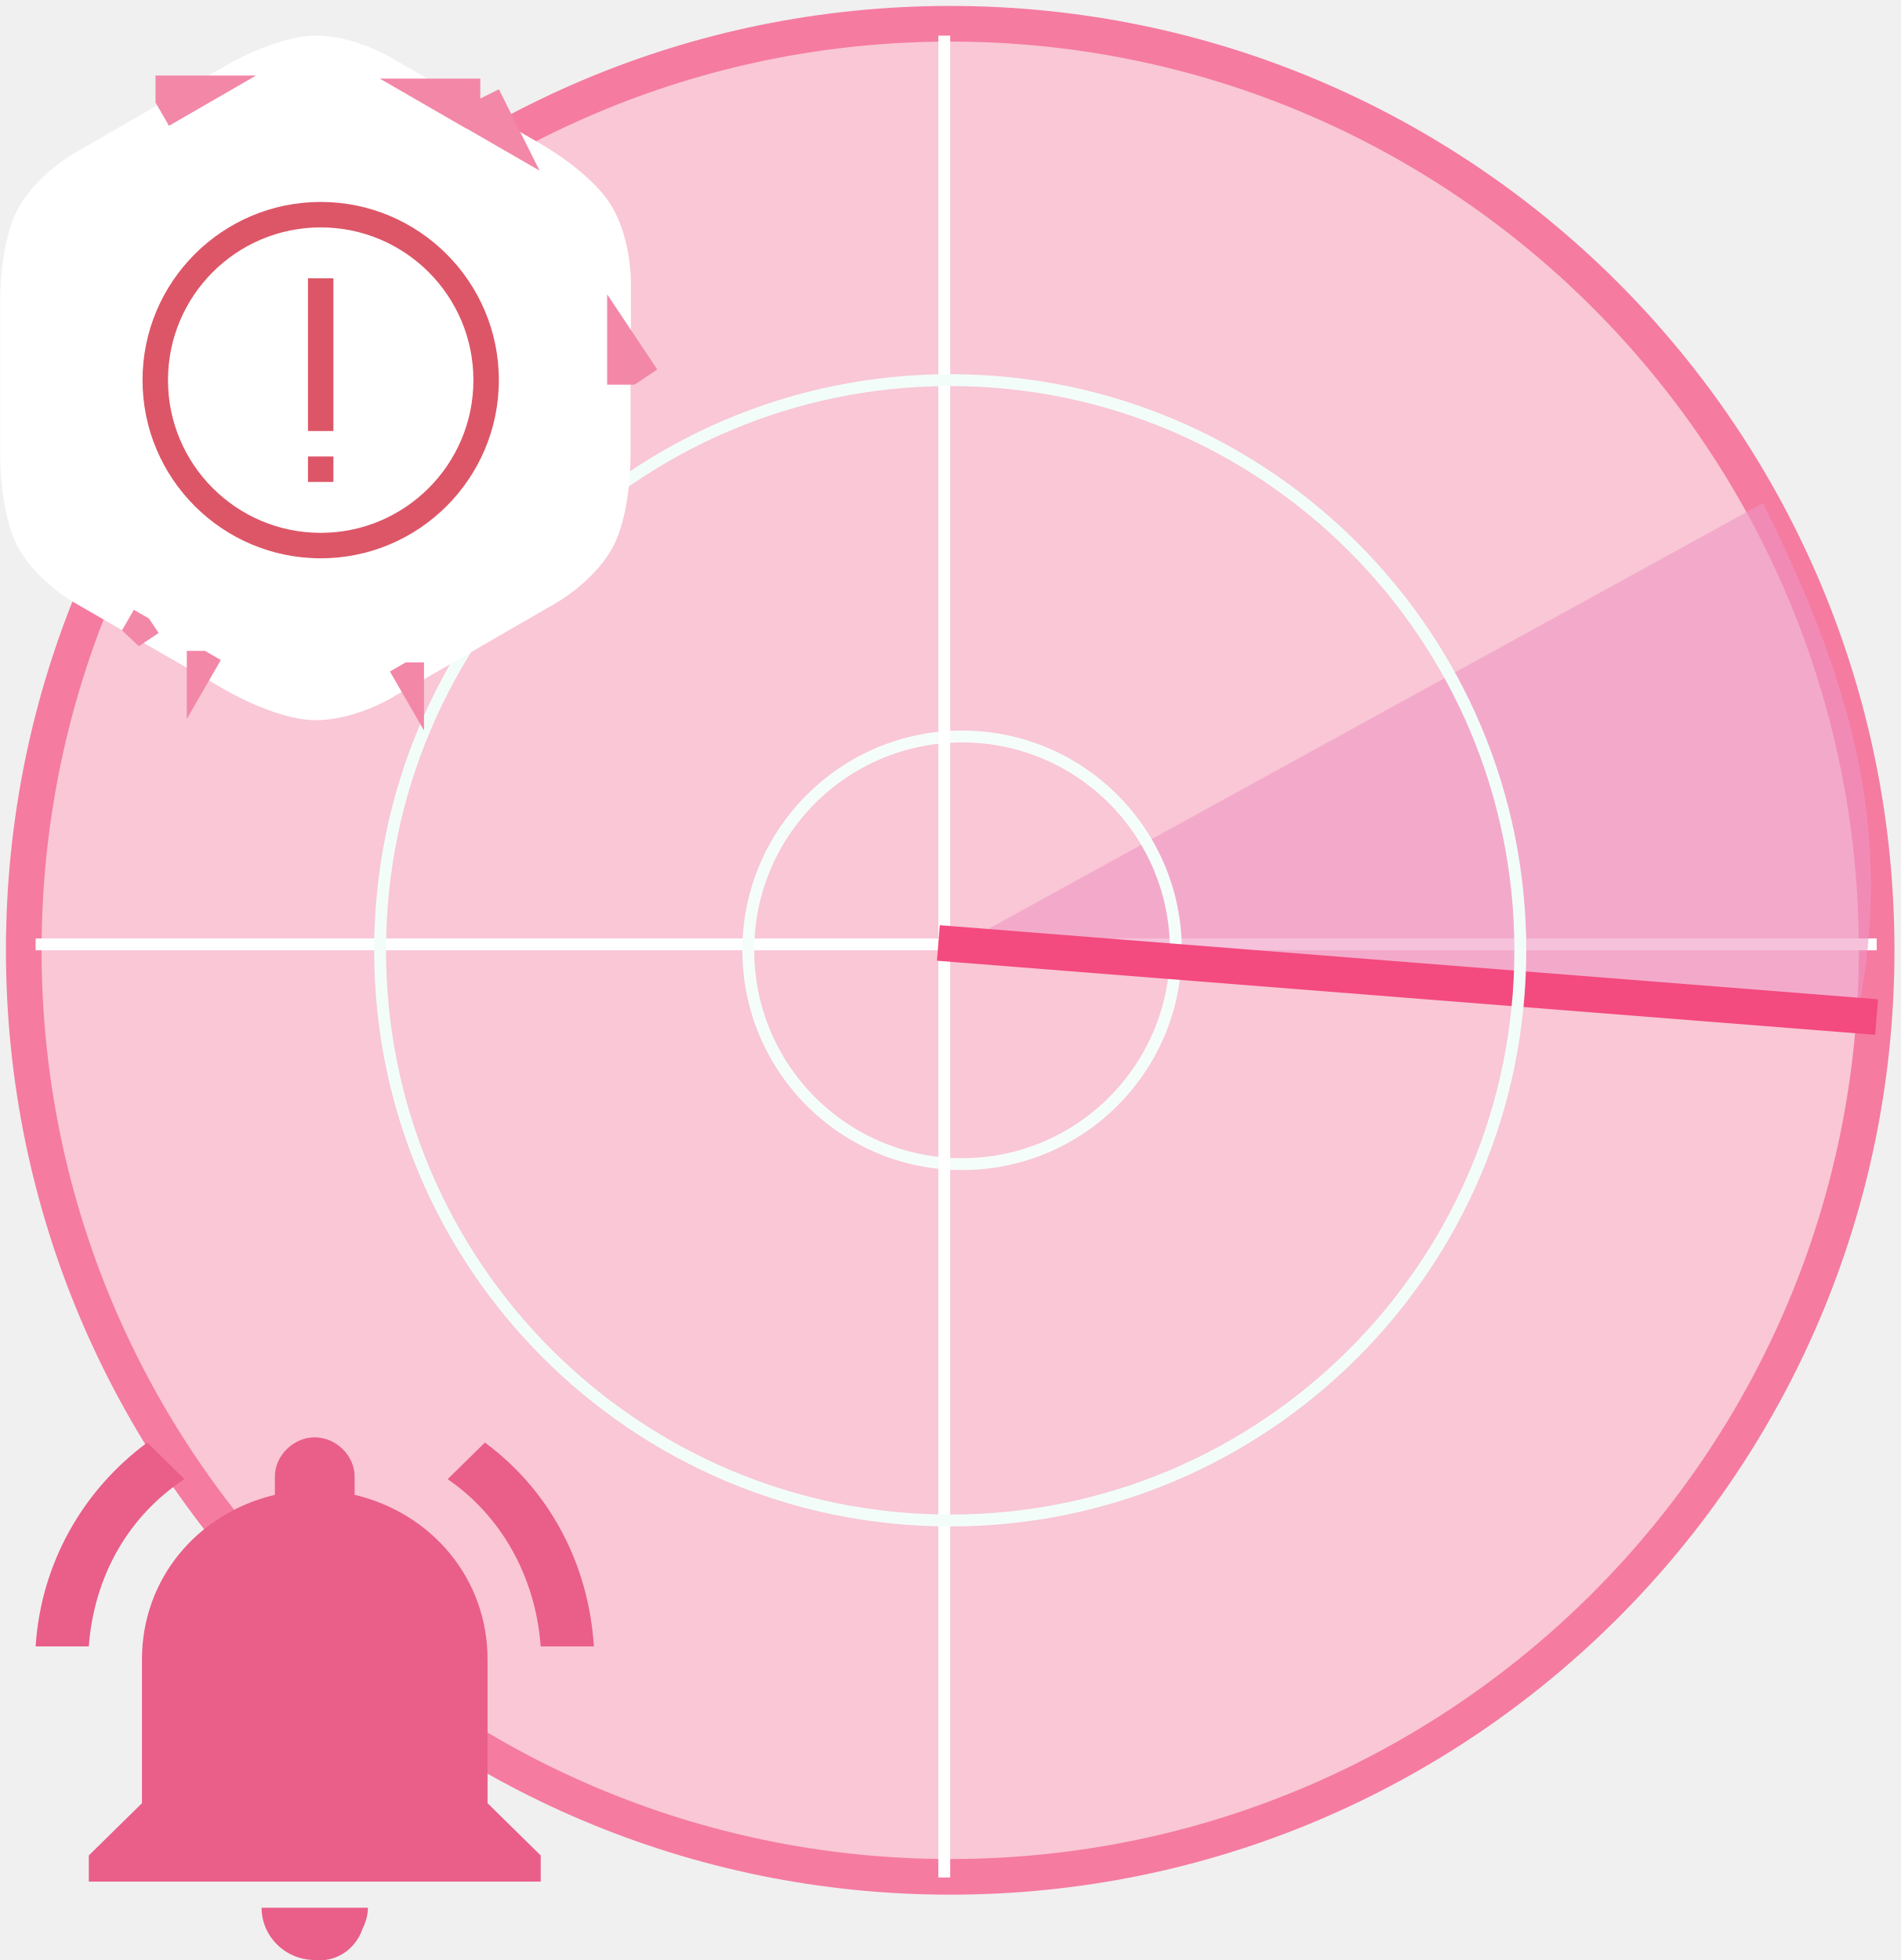
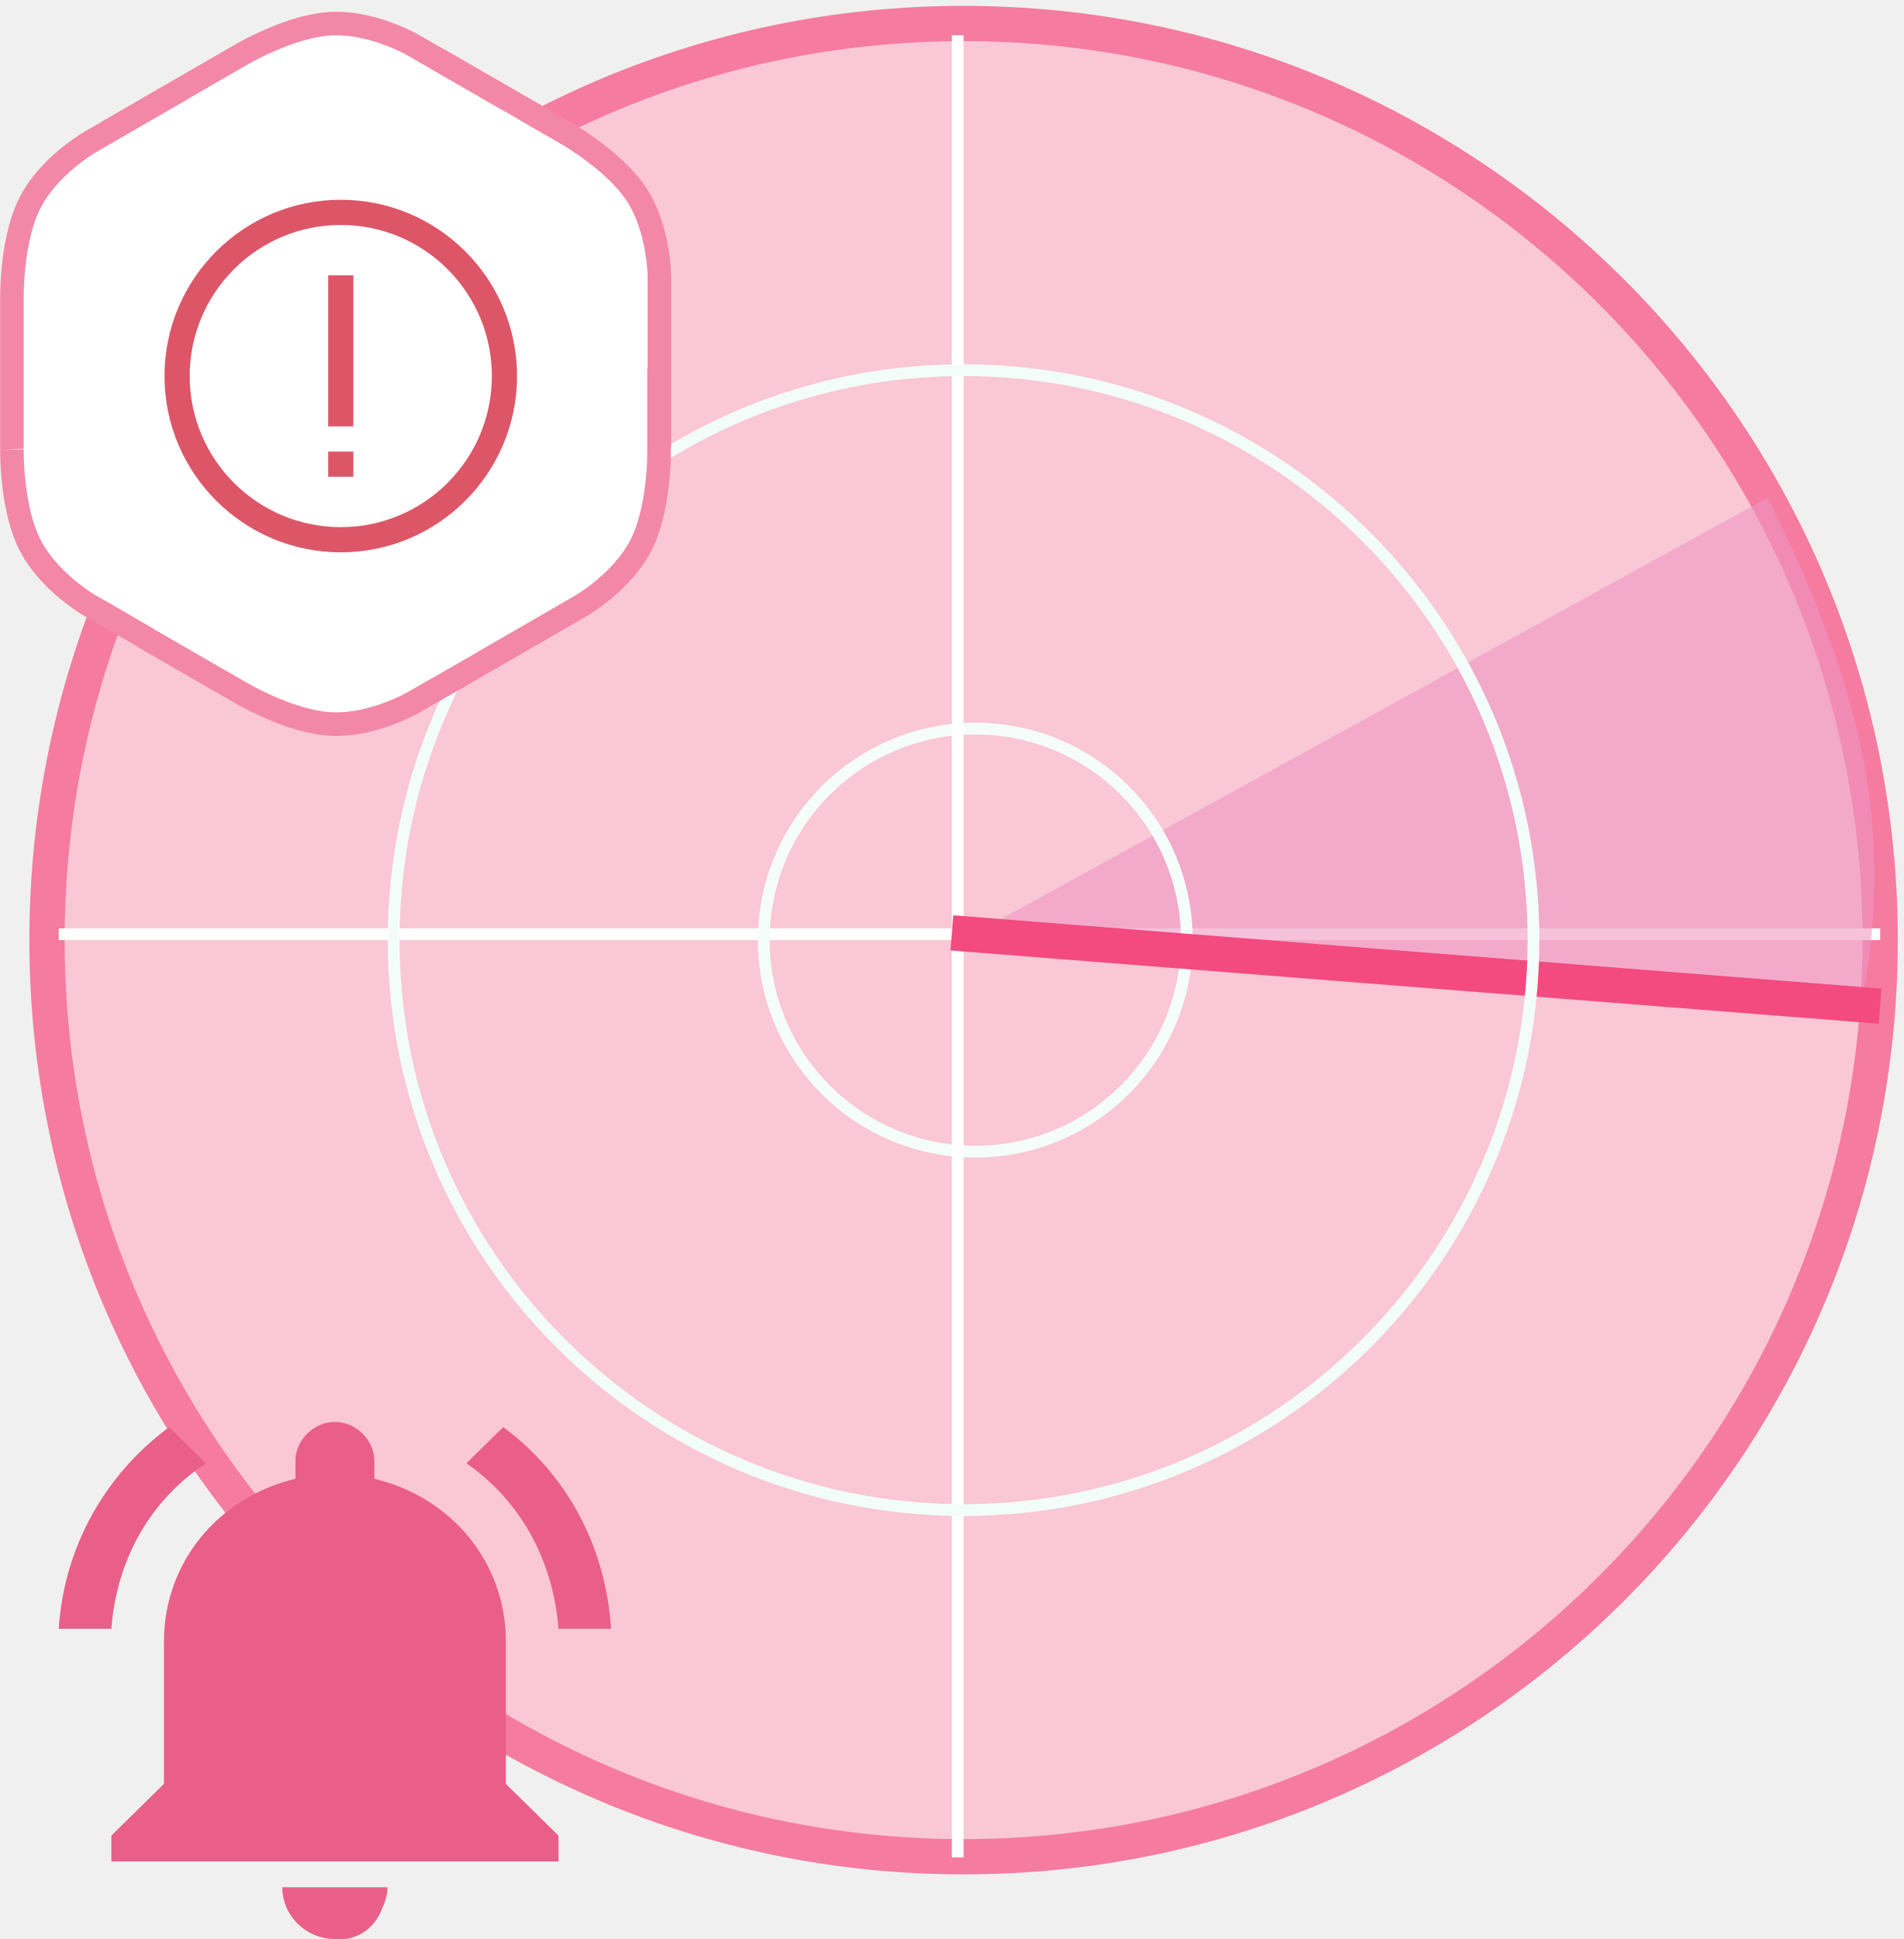
- <svg xmlns="http://www.w3.org/2000/svg" xmlns:xlink="http://www.w3.org/1999/xlink" width="160px" height="165px" viewBox="0 0 160 165" version="1.1">
+ <svg xmlns="http://www.w3.org/2000/svg" xmlns:xlink="http://www.w3.org/1999/xlink" width="162px" height="165px" viewBox="0 0 162 165" version="1.1">
  <defs>
    <path d="M18.798,2.644 L14.094,5.36 L14.119,5.36 L11.89,6.646 L6.203,9.931 C6.203,9.931 3.249,11.616 1.661,14.314 C-0.086,17.278 0.015,22.447 0.015,22.447 L0.015,26.366 L0.015,27.879 L0.015,29.748 L0.015,31.643 L0.015,35.18 C0.015,35.18 -0.086,40.352 1.661,43.316 C3.249,46.014 6.203,47.7 6.203,47.7 L11.115,50.534 L11.137,50.567 L16.727,53.794 L16.734,53.794 L18.798,54.983 C18.798,54.983 23.225,57.659 26.668,57.626 C29.798,57.594 32.73,55.883 32.73,55.883 L34.675,54.763 L34.697,54.763 L46.9,47.714 C46.9,47.714 49.853,46.028 51.445,43.331 C53.192,40.366 53.088,35.194 53.088,35.194 L53.088,28.34 L53.117,28.383 L53.117,20.639 C53.117,20.639 53.131,17.239 51.593,14.512 C49.897,11.515 45.366,9.019 45.366,9.019 L40.662,6.303 L40.68,6.34 L39.422,5.616 L39.437,5.616 L32.73,1.744 C32.73,1.744 29.798,0.029 26.668,0 C23.225,-0.029 18.798,2.644 18.798,2.644 Z" id="path-1" />
  </defs>
  <g id="Page-1" stroke="none" stroke-width="1" fill="none" fill-rule="evenodd">
-     <g id="New-Design" transform="translate(-1177, -2040)">
+     <g id="New-Design" transform="translate(-1175, -2040)">
      <g id="Conflicts" transform="translate(1177, 2042)">
        <circle id="Oval-8" stroke="#F57BA1" stroke-width="3" fill="#F9C7D6" cx="80" cy="78" r="78" />
        <path d="M3.5,77.5 L157.503,77.5" id="Line-34" stroke="#FFFFFF" stroke-linecap="square" />
        <path d="M80.734,77.555 L148.418,40.359 C152.605,48.649 155.329,56.113 156.59,62.752 C157.85,69.391 157.818,76.103 156.492,82.887 L80.734,77.555 Z" id="Path" fill-opacity="0.591" fill="#EF97C2" />
        <circle id="Oval-7" stroke="#F5FDFB" cx="81" cy="78" r="18" />
        <path d="M79.5,1.5 L79.5,155.552" id="Line-33" stroke="#FFFFFF" stroke-linecap="square" />
        <path d="M80.5,77.5 L156.5,83.5" id="Line-32" stroke="#F34A7F" stroke-width="3" stroke-linecap="square" />
-         <circle id="Oval-8" stroke="#F2FDFA" cx="80" cy="78" r="48" />
+         <circle id="Oval-8" stroke="#F2FDFA" cx="80" cy="78" r="48.5" />
        <g id="add-cell" transform="translate(0, 1)" fill-rule="nonzero">
          <g id="hexagon">
            <g id="Shape">
              <use fill="#FFFFFF" fill-rule="evenodd" xlink:href="#path-1" />
-               <path stroke="#F387A8" stroke-width="2" d="M35.705,4.616 L38.937,6.482 L39.437,5.616 L39.437,4.616 L35.705,4.616 Z M43.045,8.834 L41.556,5.856 L40.662,6.303 L40.162,7.17 L43.045,8.834 Z M52.117,25.08 L52.117,28.383 L53.117,28.383 L53.949,27.828 L52.117,25.08 Z M34.429,53.763 L34.197,53.897 L34.697,54.763 L34.697,53.763 L34.429,53.763 Z M16.995,52.794 L16.727,52.794 L16.727,53.794 L17.227,52.928 L16.995,52.794 Z M11.839,49.818 L11.637,49.701 L11.137,50.567 L11.969,50.012 L11.839,49.818 Z M17.826,4.36 L14.094,4.36 L14.094,5.36 L14.594,6.226 L17.826,4.36 Z" />
+               <path stroke="#F387A8" stroke-width="2" d="M18.29,1.783 C18.443,1.691 18.708,1.54 19.065,1.349 C19.668,1.027 20.326,0.705 21.019,0.405 C22.218,-0.115 23.396,-0.518 24.516,-0.758 C25.279,-0.921 26,-1.005 26.677,-1 C28.171,-0.986 29.702,-0.635 31.201,-0.062 C32.113,0.286 32.818,0.637 33.23,0.878 L38.292,3.8 L38.278,3.773 L41.162,5.437 L45.848,8.143 C45.91,8.178 46.019,8.24 46.169,8.328 C46.414,8.473 46.686,8.641 46.979,8.829 C47.814,9.367 48.65,9.968 49.434,10.619 C50.76,11.721 51.804,12.855 52.464,14.021 C52.734,14.499 52.969,15.011 53.172,15.549 C53.588,16.657 53.853,17.831 53.999,19.005 C54.088,19.718 54.117,20.286 54.117,20.64 C54.117,20.641 54.117,20.64 54.117,20.639 L54.117,31.686 L54.088,31.642 L54.088,35.174 C54.088,35.186 54.088,35.186 54.088,35.227 C54.093,35.685 54.078,36.321 54.025,37.075 C53.944,38.243 53.79,39.402 53.544,40.494 C53.254,41.788 52.85,42.917 52.307,43.839 C51.796,44.703 51.139,45.515 50.369,46.273 C49.723,46.91 49.033,47.475 48.343,47.965 C47.926,48.261 47.596,48.468 47.4,48.58 L34.965,55.763 L34.943,55.763 L33.234,56.747 C32.817,56.99 32.11,57.341 31.197,57.689 C29.7,58.261 28.17,58.611 26.678,58.626 C26.001,58.633 25.279,58.549 24.517,58.386 C23.395,58.146 22.216,57.743 21.016,57.222 C20.323,56.921 19.666,56.6 19.064,56.278 C18.7,56.083 18.432,55.93 18.299,55.849 L16.467,54.794 L16.459,54.794 L10.435,51.316 L10.413,51.284 L5.707,48.568 C5.507,48.454 5.178,48.247 4.761,47.951 C4.072,47.463 3.383,46.898 2.738,46.262 C1.967,45.503 1.309,44.69 0.799,43.824 C0.256,42.902 -0.148,41.774 -0.439,40.48 C-0.685,39.386 -0.84,38.224 -0.922,37.054 C-0.975,36.3 -0.991,35.665 -0.986,35.21 C-0.986,35.172 -0.986,35.172 -0.985,35.18 L-0.985,26.366 L-0.985,22.467 C-0.986,22.455 -0.986,22.455 -0.986,22.417 C-0.991,21.962 -0.975,21.327 -0.922,20.573 C-0.84,19.403 -0.685,18.241 -0.438,17.147 C-0.147,15.855 0.256,14.727 0.799,13.807 C1.309,12.94 1.967,12.128 2.738,11.368 C3.383,10.732 4.072,10.168 4.761,9.679 C5.178,9.384 5.507,9.176 5.702,9.065 L10.385,6.36 L10.362,6.36 L18.29,1.783 Z M54.117,20.64 C54.117,20.64 54.117,20.64 54.117,20.64 C54.117,20.641 54.117,20.641 54.117,20.641 Z" />
            </g>
          </g>
          <g id="excl-round" transform="translate(12, 14)" fill="#DD5667">
            <path d="M15,2.143 C22.098,2.143 27.857,7.902 27.857,15 C27.857,22.098 22.098,27.857 15,27.857 C7.902,27.857 2.143,22.098 2.143,15 C2.143,7.902 7.902,2.143 15,2.143 Z M15,0 C6.723,0 0,6.723 0,15 C0,23.277 6.723,30 15,30 C23.277,30 30,23.277 30,15 C30,6.723 23.277,0 15,0 Z" id="Shape" />
            <path d="M13.929,21.429 L16.071,21.429 L16.071,23.571 L13.929,23.571 L13.929,21.429 Z M13.929,6.429 L16.071,6.429 L16.071,19.286 L13.929,19.286 L13.929,6.429 Z" id="Shape" />
          </g>
        </g>
        <g id="notifications-on" transform="translate(3, 119)" fill="#EA5E8A" fill-rule="nonzero">
          <path d="M12.533,3.52 L9.4,0.44 C4.029,4.4 0.448,10.56 0,17.6 L4.476,17.6 C4.924,11.66 7.833,6.6 12.533,3.52 Z M42.524,17.6 L47,17.6 C46.552,10.56 43.195,4.4 37.824,0.44 L34.69,3.52 C39.167,6.6 42.076,11.66 42.524,17.6 Z M38.048,18.7 C38.048,11.88 33.348,6.38 26.857,4.84 L26.857,3.3 C26.857,1.54 25.29,0 23.5,0 C21.71,0 20.143,1.54 20.143,3.3 L20.143,4.84 C13.652,6.38 8.952,11.88 8.952,18.7 L8.952,30.8 L4.476,35.2 L4.476,37.4 L42.524,37.4 L42.524,35.2 L38.048,30.8 L38.048,18.7 Z M23.5,44 L24.395,44 C25.962,43.78 27.081,42.68 27.529,41.36 C27.752,40.92 27.976,40.26 27.976,39.6 L19.024,39.6 C19.024,42.02 21.038,44 23.5,44 Z" id="Shape" />
        </g>
      </g>
    </g>
  </g>
</svg>
